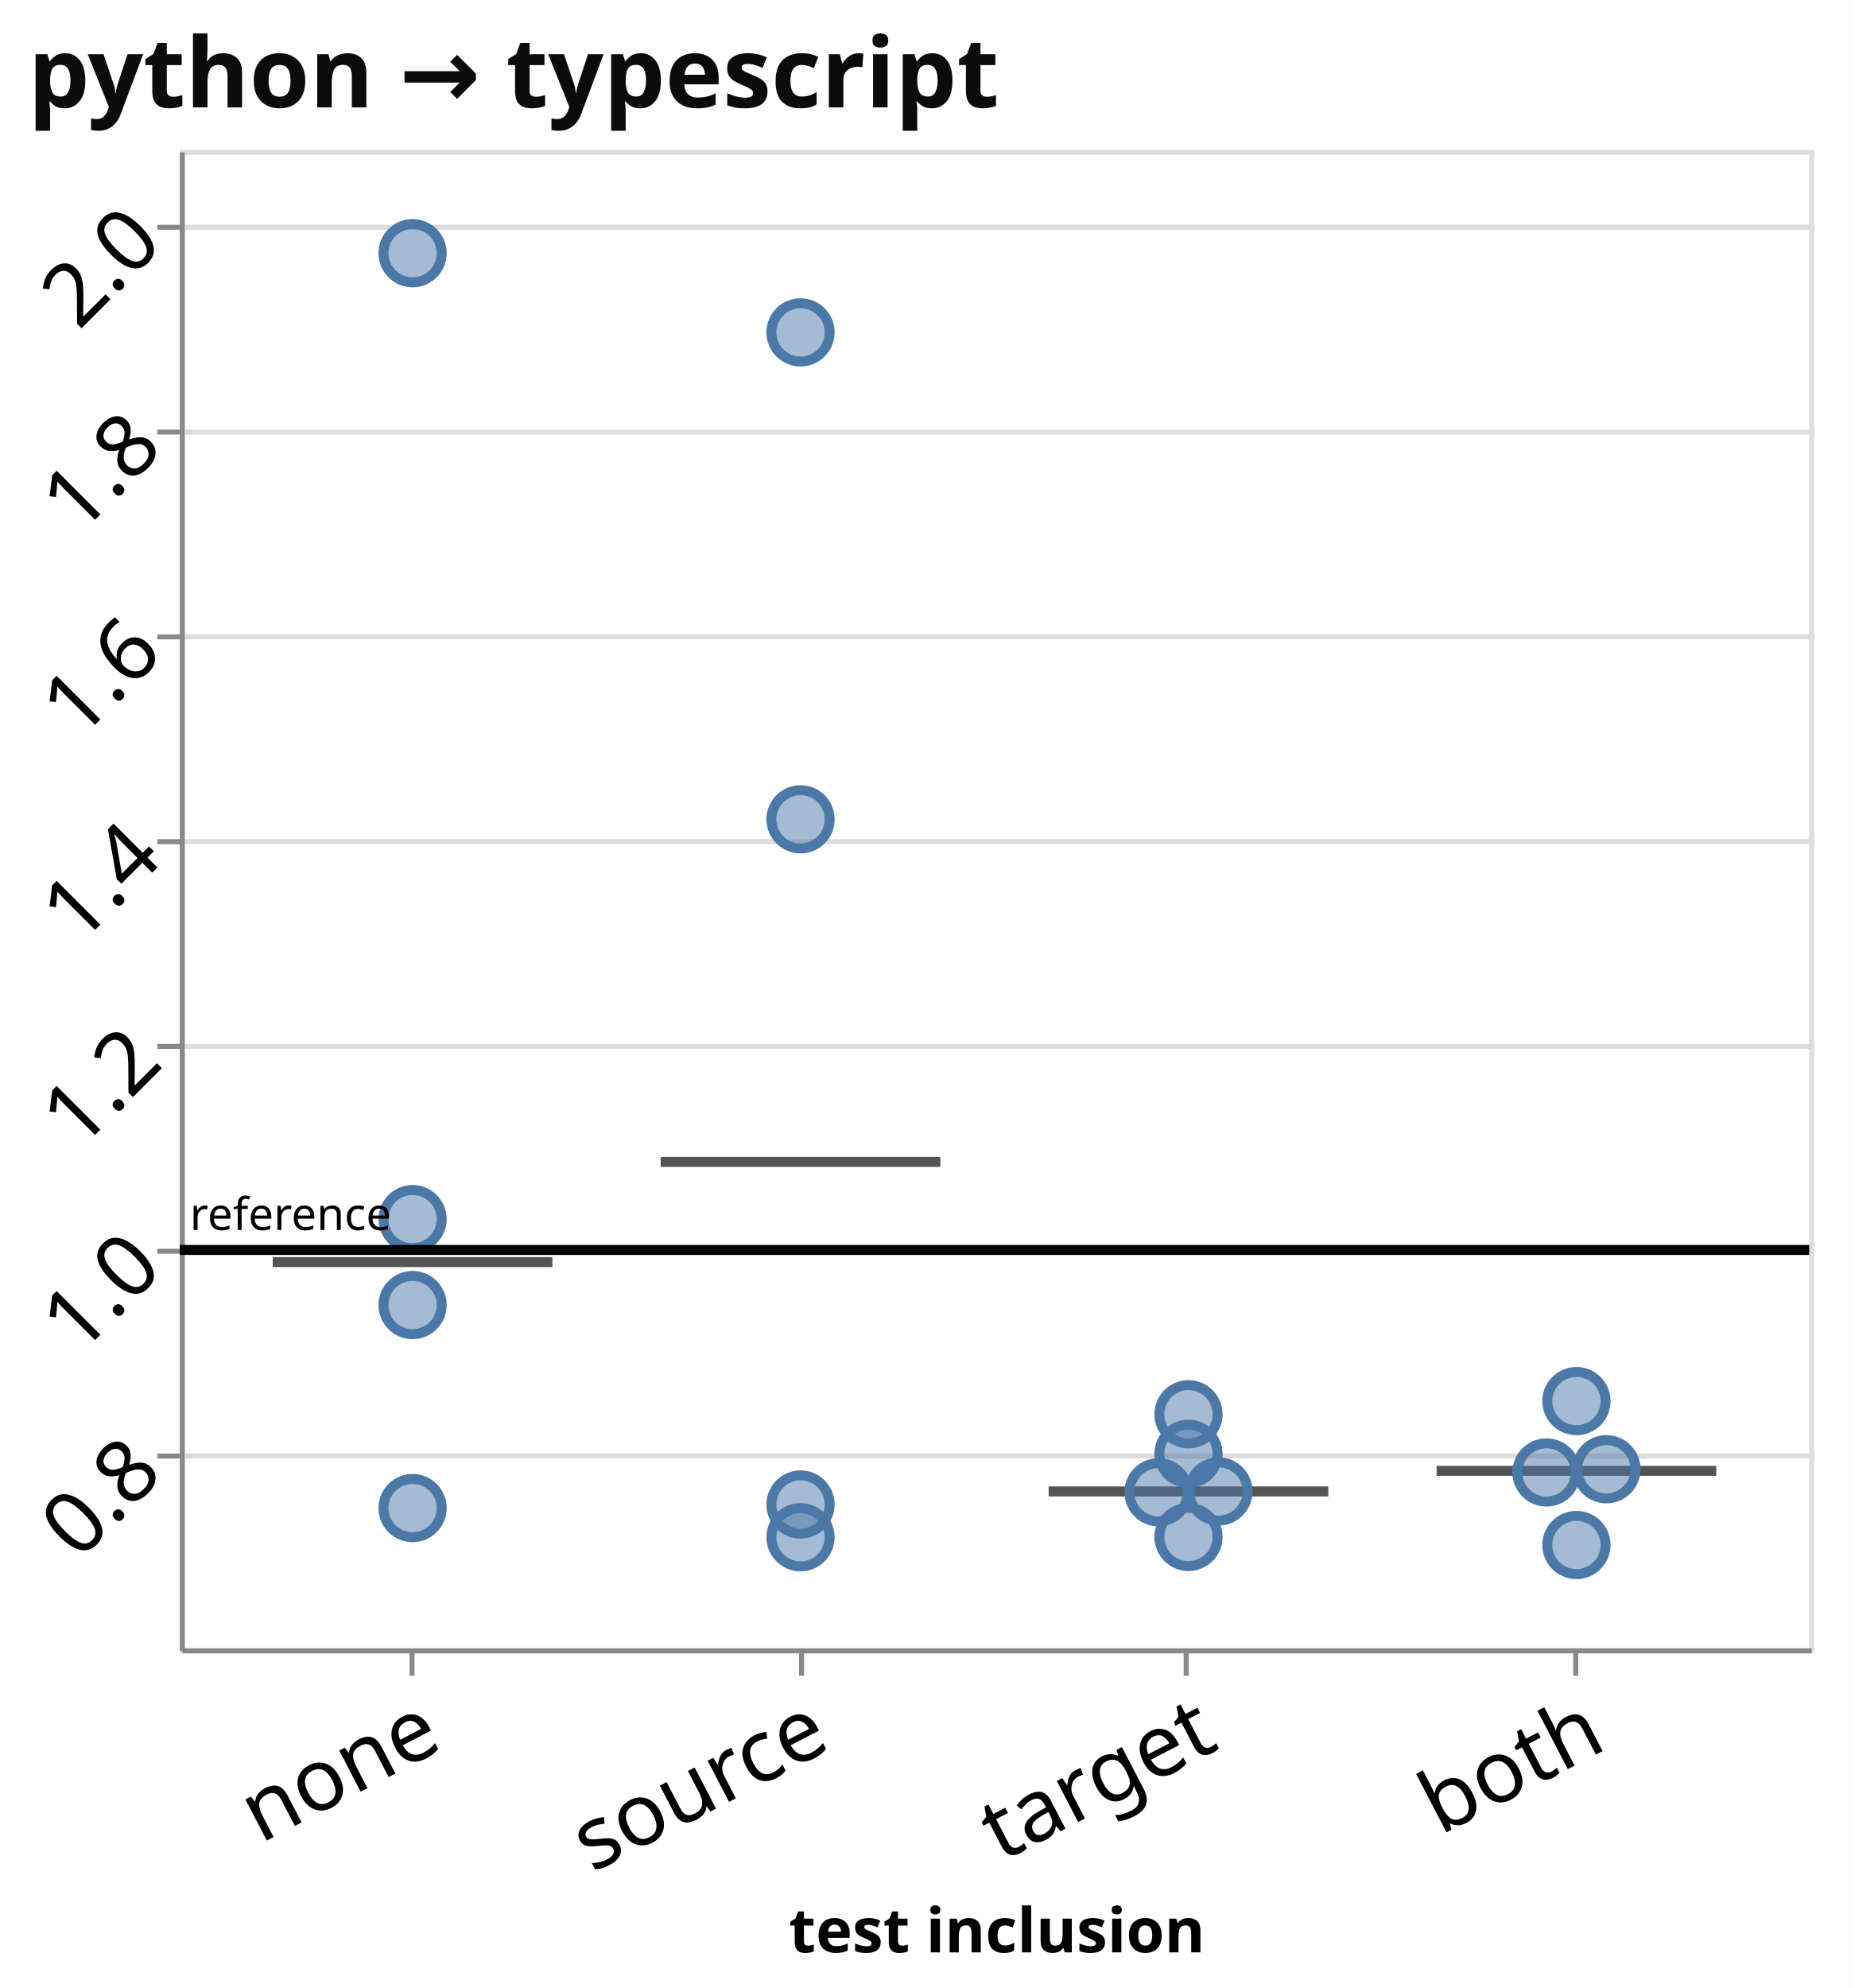
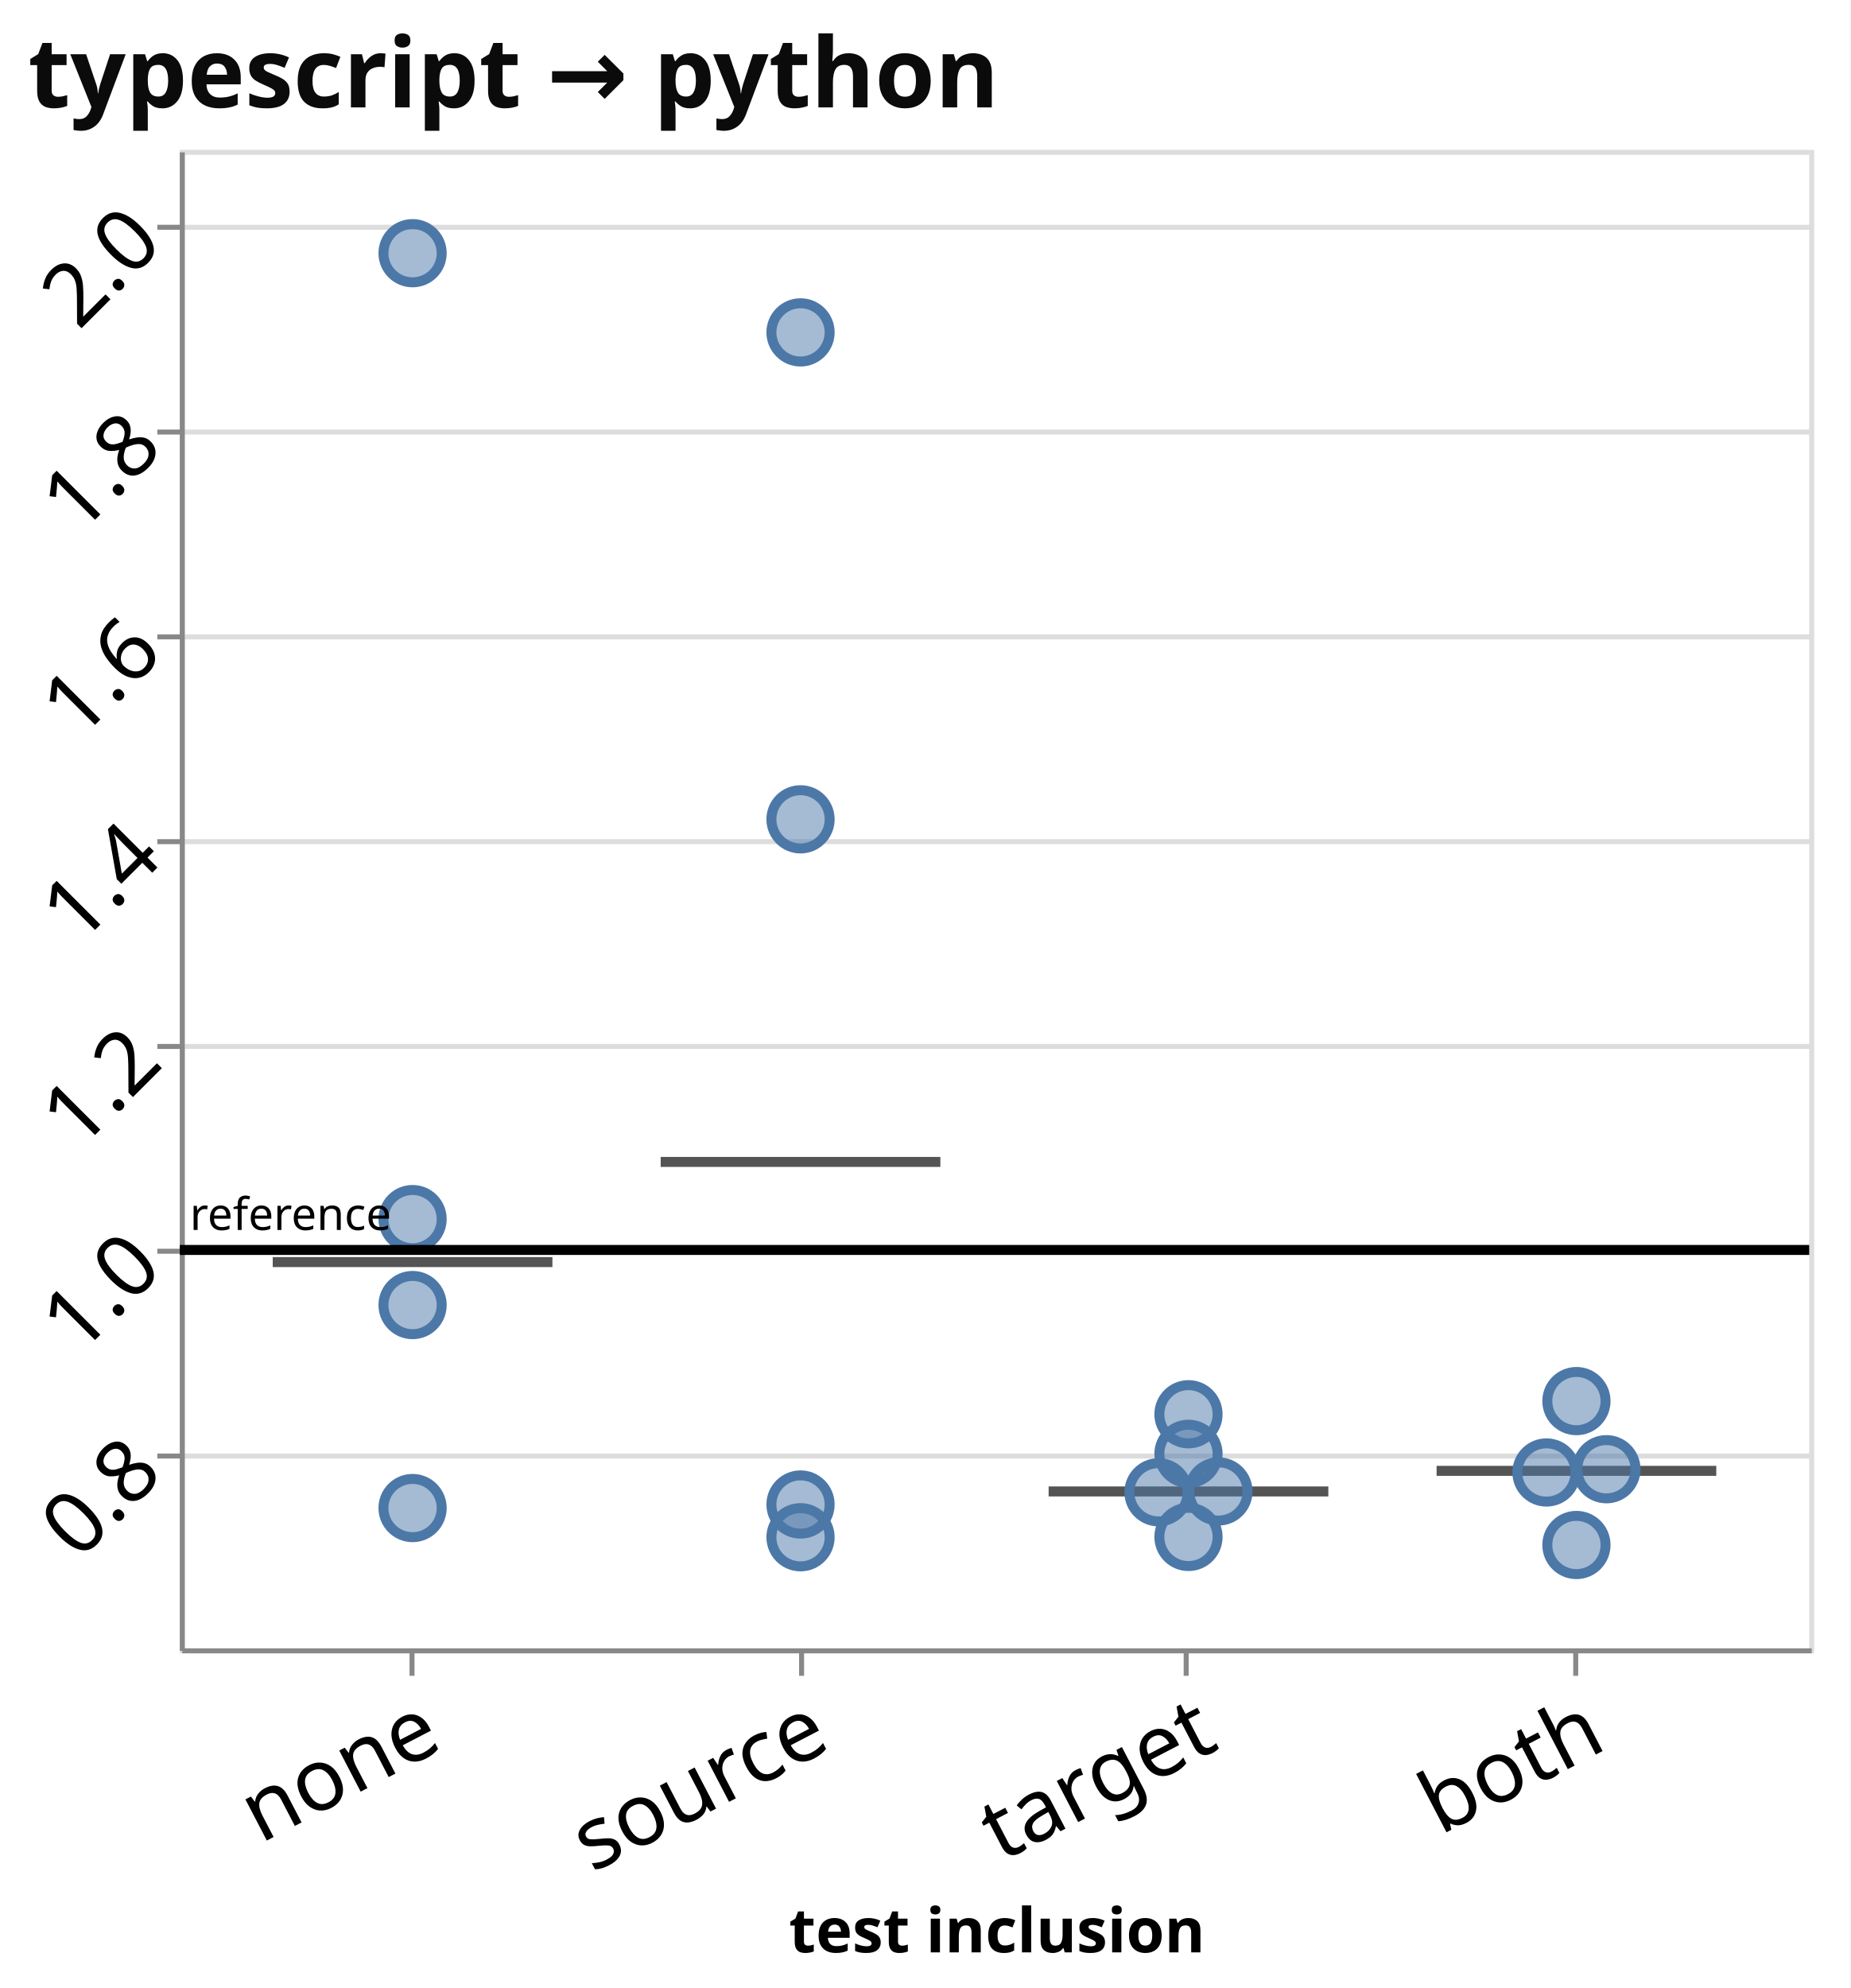
<svg xmlns="http://www.w3.org/2000/svg" version="1.1" class="marks" width="370.5" height="398" viewBox="0 0 370.5 398">
  <rect width="370.5" height="398" fill="white" />
  <g fill="none" stroke-miterlimit="10" transform="translate(36,30)">
    <g class="mark-group role-frame root" role="graphics-object" aria-roledescription="group mark container">
      <g transform="translate(0,0)">
        <path class="background" aria-hidden="true" d="M0.5,0.5h326.25v300h-326.25Z" stroke="#ddd" />
        <g>
          <g class="mark-group role-axis" aria-hidden="true">
            <g transform="translate(0.5,0.5)">
              <path class="background" aria-hidden="true" d="M0,0h0v0h0Z" pointer-events="none" />
              <g>
                <g class="mark-rule role-axis-grid" pointer-events="none">
                  <line transform="translate(0,261)" x2="326.25" y2="0" stroke="#ddd" stroke-width="1" opacity="1" />
                  <line transform="translate(0,220)" x2="326.25" y2="0" stroke="#ddd" stroke-width="1" opacity="1" />
                  <line transform="translate(0,179)" x2="326.25" y2="0" stroke="#ddd" stroke-width="1" opacity="1" />
                  <line transform="translate(0,138)" x2="326.25" y2="0" stroke="#ddd" stroke-width="1" opacity="1" />
                  <line transform="translate(0,97)" x2="326.25" y2="0" stroke="#ddd" stroke-width="1" opacity="1" />
                  <line transform="translate(0,56)" x2="326.25" y2="0" stroke="#ddd" stroke-width="1" opacity="1" />
                  <line transform="translate(0,15)" x2="326.25" y2="0" stroke="#ddd" stroke-width="1" opacity="1" />
                </g>
              </g>
              <path class="foreground" aria-hidden="true" d="" pointer-events="none" display="none" />
            </g>
          </g>
          <g class="mark-group role-axis" role="graphics-symbol" aria-roledescription="axis" aria-label="X-axis titled 'test inclusion' for a discrete scale with 4 values: no tests, source tests, target tests, both tests">
            <g transform="translate(0.5,300.5)">
              <path class="background" aria-hidden="true" d="M0,0h0v0h0Z" pointer-events="none" />
              <g>
                <g class="mark-rule role-axis-tick" pointer-events="none">
                  <line transform="translate(46,0)" x2="0" y2="5" stroke="#888" stroke-width="1" opacity="1" />
                  <line transform="translate(124,0)" x2="0" y2="5" stroke="#888" stroke-width="1" opacity="1" />
                  <line transform="translate(201,0)" x2="0" y2="5" stroke="#888" stroke-width="1" opacity="1" />
                  <line transform="translate(279,0)" x2="0" y2="5" stroke="#888" stroke-width="1" opacity="1" />
                </g>
                <g class="mark-text role-axis-label" pointer-events="none">
                  <text text-anchor="end" transform="translate(46.10714,7) rotate(332.5) translate(0,14)" font-family="sans-serif" font-size="17.32px" fill="#000" opacity="1">none</text>
                  <text text-anchor="end" transform="translate(123.7857,7) rotate(332.5) translate(0,14)" font-family="sans-serif" font-size="17.32px" fill="#000" opacity="1">source</text>
                  <text text-anchor="end" transform="translate(201.4643,7) rotate(332.5) translate(0,14)" font-family="sans-serif" font-size="17.32px" fill="#000" opacity="1">target</text>
                  <text text-anchor="end" transform="translate(279.1429,7) rotate(332.5) translate(0,14)" font-family="sans-serif" font-size="17.32px" fill="#000" opacity="1">both</text>
                </g>
                <g class="mark-rule role-axis-domain" pointer-events="none">
                  <line transform="translate(0,0)" x2="326.25" y2="0" stroke="#888" stroke-width="1" opacity="1" />
                </g>
                <g class="mark-text role-axis-title" pointer-events="none">
                  <text text-anchor="middle" transform="translate(163.125,60.3672)" font-family="sans-serif" font-size="12.375px" font-weight="bold" fill="#000" opacity="1">test inclusion</text>
                </g>
              </g>
              <path class="foreground" aria-hidden="true" d="" pointer-events="none" display="none" />
            </g>
          </g>
          <g class="mark-group role-axis" role="graphics-symbol" aria-roledescription="axis" aria-label="Y-axis for a linear scale with values from 0.6 to 2.1">
            <g transform="translate(0.5,0.5)">
              <path class="background" aria-hidden="true" d="M0,0h0v0h0Z" pointer-events="none" />
              <g>
                <g class="mark-rule role-axis-tick" pointer-events="none">
                  <line transform="translate(0,261)" x2="-5" y2="0" stroke="#888" stroke-width="1" opacity="1" />
                  <line transform="translate(0,220)" x2="-5" y2="0" stroke="#888" stroke-width="1" opacity="1" />
                  <line transform="translate(0,179)" x2="-5" y2="0" stroke="#888" stroke-width="1" opacity="1" />
                  <line transform="translate(0,138)" x2="-5" y2="0" stroke="#888" stroke-width="1" opacity="1" />
                  <line transform="translate(0,97)" x2="-5" y2="0" stroke="#888" stroke-width="1" opacity="1" />
                  <line transform="translate(0,56)" x2="-5" y2="0" stroke="#888" stroke-width="1" opacity="1" />
                  <line transform="translate(0,15)" x2="-5" y2="0" stroke="#888" stroke-width="1" opacity="1" />
                </g>
                <g class="mark-text role-axis-label" pointer-events="none">
                  <text text-anchor="end" transform="translate(-7,261.2983) rotate(-45) translate(0,5)" font-family="sans-serif" font-size="17.32px" fill="#000" opacity="1">0.8</text>
                  <text text-anchor="end" transform="translate(-7,220.2419) rotate(-45) translate(0,5)" font-family="sans-serif" font-size="17.32px" fill="#000" opacity="1">1.0</text>
                  <text text-anchor="end" transform="translate(-7,179.1856) rotate(-45) translate(0,5)" font-family="sans-serif" font-size="17.32px" fill="#000" opacity="1">1.2</text>
                  <text text-anchor="end" transform="translate(-7,138.1292) rotate(-45) translate(0,5)" font-family="sans-serif" font-size="17.32px" fill="#000" opacity="1">1.4</text>
                  <text text-anchor="end" transform="translate(-7,97.07291) rotate(-45) translate(0,5)" font-family="sans-serif" font-size="17.32px" fill="#000" opacity="1">1.6</text>
                  <text text-anchor="end" transform="translate(-7,56.01657) rotate(-45) translate(0,5)" font-family="sans-serif" font-size="17.32px" fill="#000" opacity="1">1.8</text>
                  <text text-anchor="end" transform="translate(-7,14.96024) rotate(-45) translate(0,5)" font-family="sans-serif" font-size="17.32px" fill="#000" opacity="1">2.0</text>
                </g>
                <g class="mark-rule role-axis-domain" pointer-events="none">
                  <line transform="translate(0,300)" x2="0" y2="-300" stroke="#888" stroke-width="1" opacity="1" />
                </g>
              </g>
              <path class="foreground" aria-hidden="true" d="" pointer-events="none" display="none" />
            </g>
          </g>
          <g class="mark-rect role-mark layer_0_marks" role="graphics-object" aria-roledescription="rect mark container">
            <path aria-label="test inclusion: no tests; value: 0.988171703008; nudge: 0" role="graphics-symbol" aria-roledescription="tick" d="M18.607,221.67h56v2h-56Z" fill="#0b0b0b" opacity="0.7" />
            <path aria-label="test inclusion: source tests; value: 1.08585265435; nudge: 0" role="graphics-symbol" aria-roledescription="tick" d="M96.286,201.618h56v2h-56Z" fill="#0b0b0b" opacity="0.7" />
            <path aria-label="test inclusion: target tests; value: 0.764488670547; nudge: 0" role="graphics-symbol" aria-roledescription="tick" d="M173.964,267.588h56v2h-56Z" fill="#0b0b0b" opacity="0.7" />
            <path aria-label="test inclusion: both tests; value: 0.784569588743; nudge: 0" role="graphics-symbol" aria-roledescription="tick" d="M251.643,263.466h56v2h-56Z" fill="#0b0b0b" opacity="0.7" />
          </g>
          <g class="mark-symbol role-mark layer_1_marks" role="graphics-object" aria-roledescription="symbol mark container">
            <path aria-label="test inclusion: no tests; value: 1.03008119795; nudge: 0; run: 2da5a2c0; ladder time ÷ reference: 1.03; rungs completed: 16; total ms: 416.1" role="graphics-symbol" aria-roledescription="point" transform="translate(46.60714,214.0668)" d="M5.831,0A5.831,5.831,0,1,1,-5.831,0A5.831,5.831,0,1,1,5.831,0" fill="#4c78a8" fill-opacity="0.5" stroke="#4c78a8" stroke-opacity="1" stroke-width="2" />
            <path aria-label="test inclusion: no tests; value: 0.946262208065; nudge: 0; run: f8ca89ff; ladder time ÷ reference: 0.95; rungs completed: 16; total ms: 409.9" role="graphics-symbol" aria-roledescription="point" transform="translate(46.60714,231.2733)" d="M5.831,0A5.831,5.831,0,1,1,-5.831,0A5.831,5.831,0,1,1,5.831,0" fill="#4c78a8" fill-opacity="0.5" stroke="#4c78a8" stroke-opacity="1" stroke-width="2" />
            <path aria-label="test inclusion: no tests; value: 0.748292397005; nudge: 0; run: 2d7fbef6; ladder time ÷ reference: 0.75; rungs completed: 16; total ms: 370.1" role="graphics-symbol" aria-roledescription="point" transform="translate(46.60714,271.9129)" d="M5.831,0A5.831,5.831,0,1,1,-5.831,0A5.831,5.831,0,1,1,5.831,0" fill="#4c78a8" fill-opacity="0.5" stroke="#4c78a8" stroke-opacity="1" stroke-width="2" />
            <path aria-label="test inclusion: no tests; value: 1.97208996963; nudge: 0; run: 670261ce; ladder time ÷ reference: 1.97; rungs completed: 18; total ms: 20,950.7" role="graphics-symbol" aria-roledescription="point" transform="translate(46.60714,20.68966)" d="M5.831,0A5.831,5.831,0,1,1,-5.831,0A5.831,5.831,0,1,1,5.831,0" fill="#4c78a8" fill-opacity="0.5" stroke="#4c78a8" stroke-opacity="1" stroke-width="2" />
            <path aria-label="test inclusion: source tests; value: 0.719814411021; nudge: 0; run: 054a84ca; ladder time ÷ reference: 0.72; rungs completed: 16; total ms: 359.5" role="graphics-symbol" aria-roledescription="point" transform="translate(124.2857,277.7589)" d="M5.831,0A5.831,5.831,0,1,1,-5.831,0A5.831,5.831,0,1,1,5.831,0" fill="#4c78a8" fill-opacity="0.5" stroke="#4c78a8" stroke-opacity="1" stroke-width="2" />
            <path aria-label="test inclusion: source tests; value: 0.75174202043; nudge: 0; run: 3f62598c; ladder time ÷ reference: 0.75; rungs completed: 16; total ms: 366.2" role="graphics-symbol" aria-roledescription="point" transform="translate(124.2857,271.2047)" d="M5.831,0A5.831,5.831,0,1,1,-5.831,0A5.831,5.831,0,1,1,5.831,0" fill="#4c78a8" fill-opacity="0.5" stroke="#4c78a8" stroke-opacity="1" stroke-width="2" />
            <path aria-label="test inclusion: source tests; value: 1.41996328827; nudge: 0; run: 461ef9c5; ladder time ÷ reference: 1.42; rungs completed: 16; total ms: 496.0" role="graphics-symbol" aria-roledescription="point" transform="translate(124.2857,134.0312)" d="M5.831,0A5.831,5.831,0,1,1,-5.831,0A5.831,5.831,0,1,1,5.831,0" fill="#4c78a8" fill-opacity="0.5" stroke="#4c78a8" stroke-opacity="1" stroke-width="2" />
            <path aria-label="test inclusion: source tests; value: 1.89485500841; nudge: 0; run: 7c1544c0; ladder time ÷ reference: 1.89; rungs completed: 16; total ms: 575.0" role="graphics-symbol" aria-roledescription="point" transform="translate(124.2857,36.54458)" d="M5.831,0A5.831,5.831,0,1,1,-5.831,0A5.831,5.831,0,1,1,5.831,0" fill="#4c78a8" fill-opacity="0.5" stroke="#4c78a8" stroke-opacity="1" stroke-width="2" />
            <path aria-label="test inclusion: target tests; value: 0.764488670547; nudge: 0.5; run: fbe56704; ladder time ÷ reference: 0.76; rungs completed: 16; total ms: 372.7" role="graphics-symbol" aria-roledescription="point" transform="translate(207.9643,268.5881)" d="M5.831,0A5.831,5.831,0,1,1,-5.831,0A5.831,5.831,0,1,1,5.831,0" fill="#4c78a8" fill-opacity="0.5" stroke="#4c78a8" stroke-opacity="1" stroke-width="2" />
            <path aria-label="test inclusion: target tests; value: 0.720117142561; nudge: 0; run: f01d5496; ladder time ÷ reference: 0.72; rungs completed: 16; total ms: 364.3" role="graphics-symbol" aria-roledescription="point" transform="translate(201.9643,277.6967)" d="M5.831,0A5.831,5.831,0,1,1,-5.831,0A5.831,5.831,0,1,1,5.831,0" fill="#4c78a8" fill-opacity="0.5" stroke="#4c78a8" stroke-opacity="1" stroke-width="2" />
            <path aria-label="test inclusion: target tests; value: 0.839766829499; nudge: 0; run: 8305aa82; ladder time ÷ reference: 0.84; rungs completed: 16; total ms: 388.2" role="graphics-symbol" aria-roledescription="point" transform="translate(201.9643,253.1349)" d="M5.831,0A5.831,5.831,0,1,1,-5.831,0A5.831,5.831,0,1,1,5.831,0" fill="#4c78a8" fill-opacity="0.5" stroke="#4c78a8" stroke-opacity="1" stroke-width="2" />
            <path aria-label="test inclusion: target tests; value: 0.76367691938; nudge: −0.5; run: 609edff1; ladder time ÷ reference: 0.76; rungs completed: 16; total ms: 369.7" role="graphics-symbol" aria-roledescription="point" transform="translate(195.9643,268.7547)" d="M5.831,0A5.831,5.831,0,1,1,-5.831,0A5.831,5.831,0,1,1,5.831,0" fill="#4c78a8" fill-opacity="0.5" stroke="#4c78a8" stroke-opacity="1" stroke-width="2" />
            <path aria-label="test inclusion: target tests; value: 0.801173279899; nudge: 0; run: 14873f98; ladder time ÷ reference: 0.80; rungs completed: 16; total ms: 379.6" role="graphics-symbol" aria-roledescription="point" transform="translate(201.9643,261.0574)" d="M5.831,0A5.831,5.831,0,1,1,-5.831,0A5.831,5.831,0,1,1,5.831,0" fill="#4c78a8" fill-opacity="0.5" stroke="#4c78a8" stroke-opacity="1" stroke-width="2" />
            <path aria-label="test inclusion: both tests; value: 0.786149484692; nudge: 0.5; run: 9f286468; ladder time ÷ reference: 0.79; rungs completed: 16; total ms: 372.3" role="graphics-symbol" aria-roledescription="point" transform="translate(285.6429,264.1415)" d="M5.831,0A5.831,5.831,0,1,1,-5.831,0A5.831,5.831,0,1,1,5.831,0" fill="#4c78a8" fill-opacity="0.5" stroke="#4c78a8" stroke-opacity="1" stroke-width="2" />
            <path aria-label="test inclusion: both tests; value: 0.852598830391; nudge: 0; run: 2a16d72b; ladder time ÷ reference: 0.85; rungs completed: 16; total ms: 391.4" role="graphics-symbol" aria-roledescription="point" transform="translate(279.6429,250.5007)" d="M5.831,0A5.831,5.831,0,1,1,-5.831,0A5.831,5.831,0,1,1,5.831,0" fill="#4c78a8" fill-opacity="0.5" stroke="#4c78a8" stroke-opacity="1" stroke-width="2" />
            <path aria-label="test inclusion: both tests; value: 0.782989692793; nudge: −0.5; run: 9de9fd66; ladder time ÷ reference: 0.78; rungs completed: 16; total ms: 379.5" role="graphics-symbol" aria-roledescription="point" transform="translate(273.6429,264.7902)" d="M5.831,0A5.831,5.831,0,1,1,-5.831,0A5.831,5.831,0,1,1,5.831,0" fill="#4c78a8" fill-opacity="0.5" stroke="#4c78a8" stroke-opacity="1" stroke-width="2" />
            <path aria-label="test inclusion: both tests; value: 0.712256737339; nudge: 0; run: 089a4294; ladder time ÷ reference: 0.71; rungs completed: 16; total ms: 365.2" role="graphics-symbol" aria-roledescription="point" transform="translate(279.6429,279.3103)" d="M5.831,0A5.831,5.831,0,1,1,-5.831,0A5.831,5.831,0,1,1,5.831,0" fill="#4c78a8" fill-opacity="0.5" stroke="#4c78a8" stroke-opacity="1" stroke-width="2" />
          </g>
          <g class="mark-rule role-mark layer_2_marks" role="graphics-object" aria-roledescription="rule mark container">
            <line aria-label="value: 1" role="graphics-symbol" aria-roledescription="rule mark" transform="translate(326.25,220.2419)" x2="-326.25" y2="0" stroke="black" stroke-width="2" />
          </g>
          <g class="mark-text role-mark layer_3_marks" role="graphics-object" aria-roledescription="text mark container">
            <text aria-label="value: 1; label: reference" role="graphics-symbol" aria-roledescription="text mark" text-anchor="start" transform="translate(2,216.2419)" font-family="sans-serif" font-size="9px" fill="black">reference</text>
          </g>
          <g class="mark-group role-title">
            <g transform="translate(-30.38909,-23.5)">
              <path class="background" aria-hidden="true" d="M0,0h0v0h0Z" pointer-events="none" />
              <g>
-                 <g class="mark-text role-title-text" role="graphics-symbol" aria-roledescription="title" aria-label="Title text 'python → typescript'" pointer-events="none">
-                   <text text-anchor="start" transform="translate(0,15)" font-family="sans-serif" font-size="19.5px" font-weight="bold" fill="#0b0b0b" opacity="1">python → typescript</text>
+                 <g class="mark-text role-title-text" role="graphics-symbol" aria-roledescription="title" aria-label="Title text 'typescript → python'" pointer-events="none">
+                   <text text-anchor="start" transform="translate(0,15)" font-family="sans-serif" font-size="19.5px" font-weight="bold" fill="#0b0b0b" opacity="1">typescript → python</text>
                </g>
              </g>
              <path class="foreground" aria-hidden="true" d="" pointer-events="none" display="none" />
            </g>
          </g>
        </g>
        <path class="foreground" aria-hidden="true" d="" display="none" />
      </g>
    </g>
  </g>
</svg>
